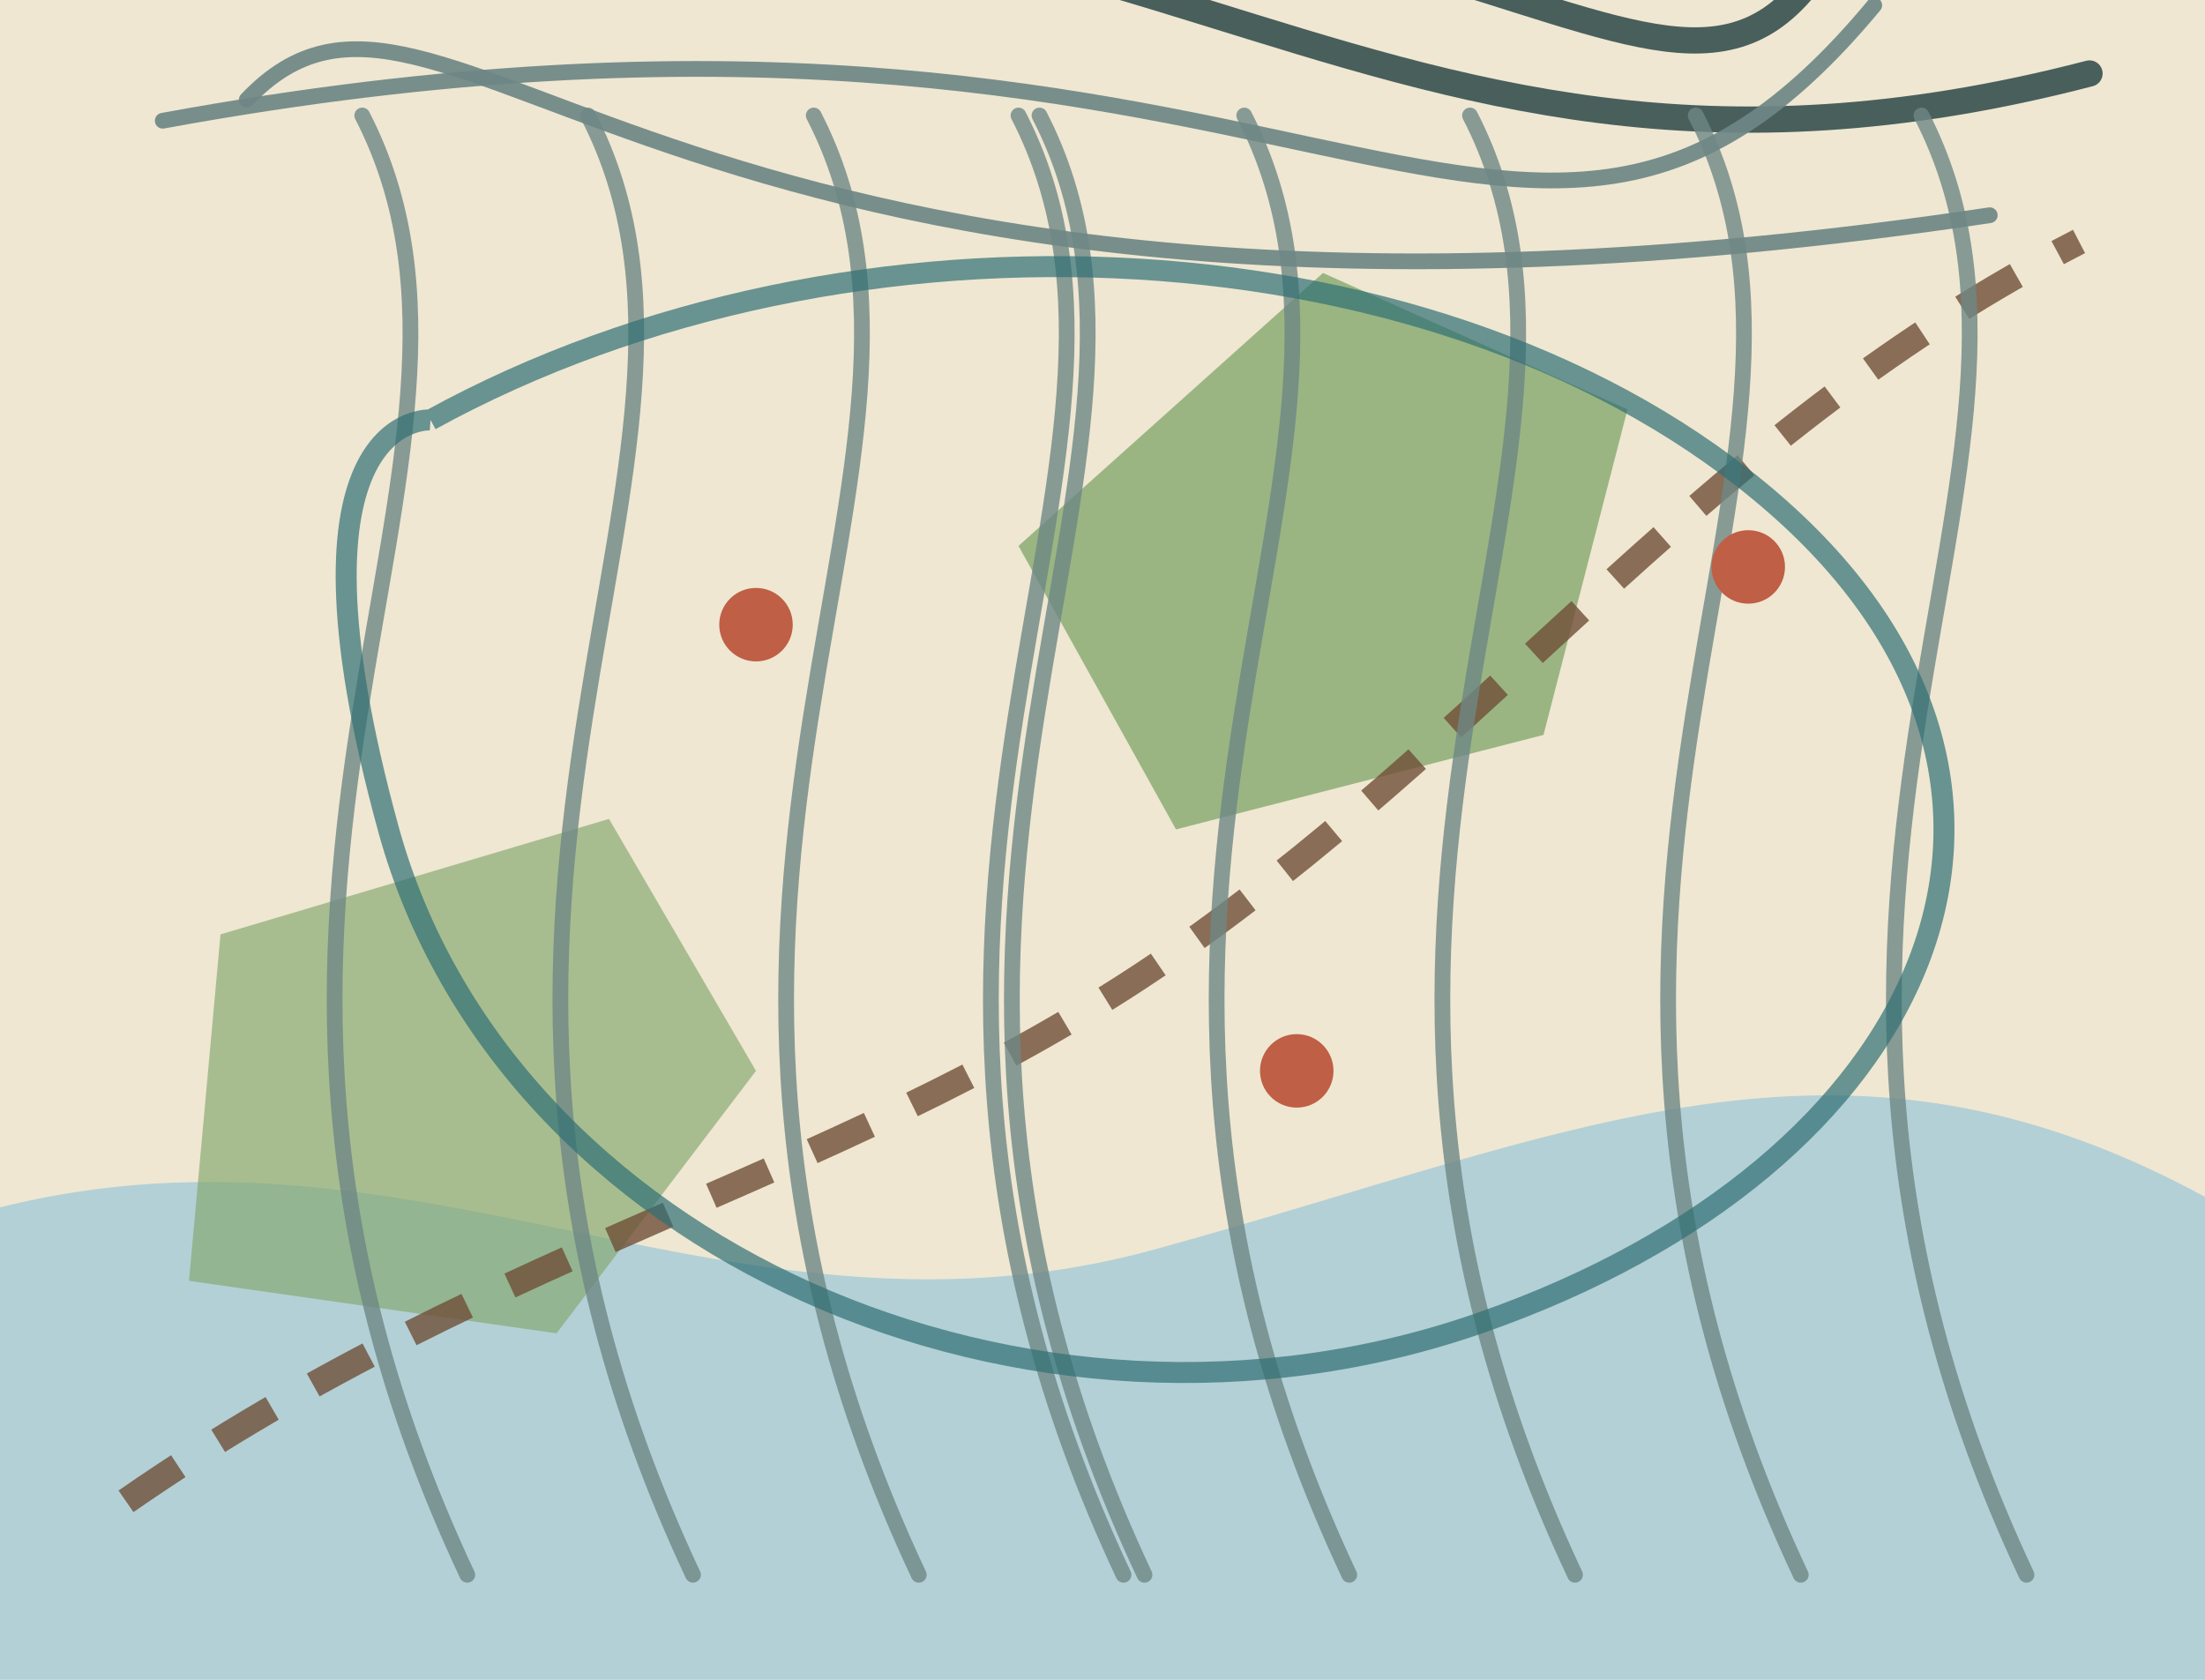
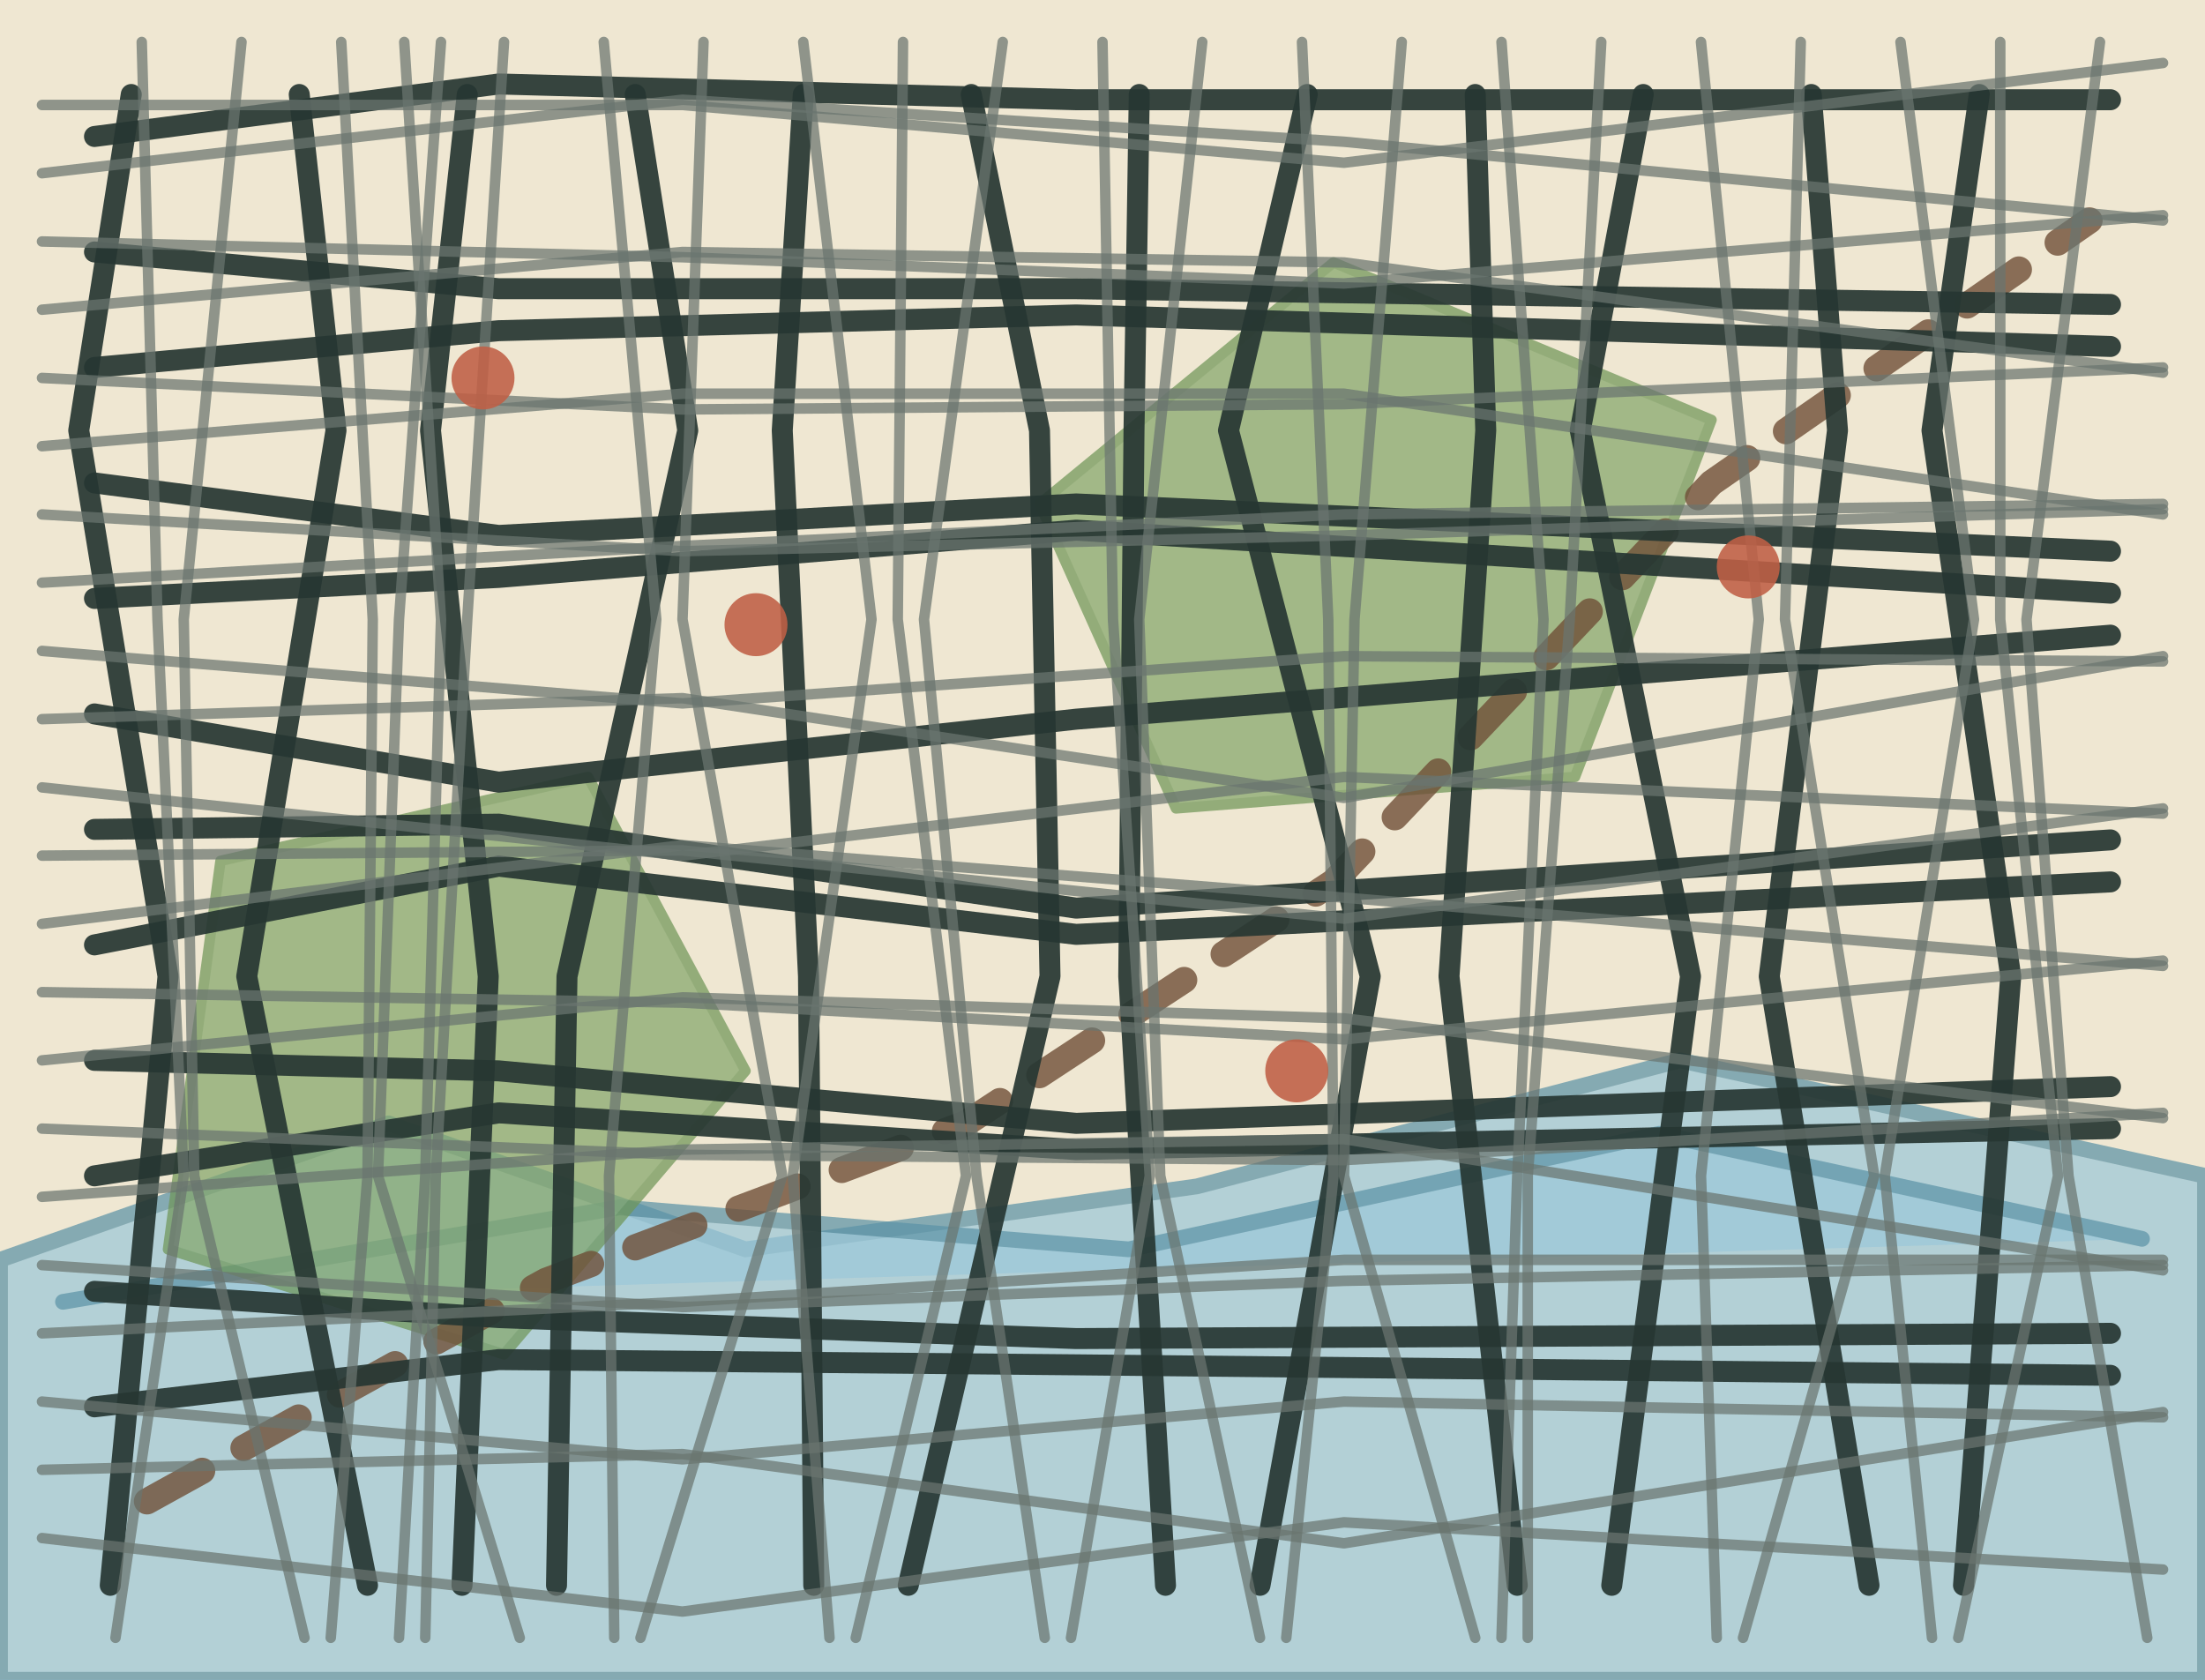
- <svg xmlns="http://www.w3.org/2000/svg" viewBox="0 0 420 320" role="img" aria-label="Unlabeled street grid stage 4">
+ <svg xmlns="http://www.w3.org/2000/svg" viewBox="0 0 420 320" role="img" aria-label="Unlabeled street-grid crop">
  <rect width="420" height="320" fill="#efe7d2" />
-   <path d="M0 230 C80 210 140 260 220 238 S350 190 420 228 L420 320 L0 320 Z" fill="#9bc7d8" opacity="0.72" />
-   <path d="M252 52 l58 26 -16 62 -70 18 -30 -54z" fill="#83a66b" opacity="0.78" />
-   <path d="M42 178 l74 -22 28 48 -38 50 -70 -10z" fill="#83a66b" opacity="0.65" />
-   <path d="M24 286 C96 236 164 224 226 180 S326 82 396 46" fill="none" stroke="#6f4f37" stroke-width="5" stroke-dasharray="12 9" opacity="0.8" />
-   <g>
-     <path d="M10 -70 C138 -110 178 -10 340 -92" fill="none" stroke="hsl(176 18% 28%)" stroke-width="5" stroke-linecap="round" opacity="0.92" />
-     <path d="M57 -39 C175 -79 215 21 369 -39" fill="none" stroke="hsl(176 10% 48%)" stroke-width="3" stroke-linecap="round" opacity="0.92" />
-     <path d="M44 -8 C212 -48 252 52 398 14" fill="none" stroke="hsl(176 18% 28%)" stroke-width="5" stroke-linecap="round" opacity="0.92" />
-     <path d="M31 23 C249 -17 289 83 357 1" fill="none" stroke="hsl(176 10% 48%)" stroke-width="3" stroke-linecap="round" opacity="0.92" />
-     <path d="M18 -198 C286 -238 326 -138 386 -198" fill="none" stroke="hsl(176 18% 28%)" stroke-width="5" stroke-linecap="round" opacity="0.92" />
-     <path d="M65 -167 C93 -207 133 -107 345 -145" fill="none" stroke="hsl(176 10% 48%)" stroke-width="3" stroke-linecap="round" opacity="0.92" />
-     <path d="M52 -136 C130 -176 170 -76 374 -158" fill="none" stroke="hsl(176 18% 28%)" stroke-width="5" stroke-linecap="round" opacity="0.92" />
-     <path d="M39 -105 C167 -145 207 -45 403 -105" fill="none" stroke="hsl(176 10% 48%)" stroke-width="3" stroke-linecap="round" opacity="0.92" />
-     <path d="M26 -74 C204 -114 244 -14 362 -52" fill="none" stroke="hsl(176 18% 28%)" stroke-width="5" stroke-linecap="round" opacity="0.92" />
-     <path d="M13 -43 C241 -83 281 17 391 -65" fill="none" stroke="hsl(176 10% 48%)" stroke-width="3" stroke-linecap="round" opacity="0.92" />
-     <path d="M60 -12 C278 -52 318 48 350 -12" fill="none" stroke="hsl(176 18% 28%)" stroke-width="5" stroke-linecap="round" opacity="0.92" />
-     <path d="M47 19 C85 -21 125 79 379 41" fill="none" stroke="hsl(176 10% 48%)" stroke-width="3" stroke-linecap="round" opacity="0.92" />
-     <path d="M34 -202 C122 -242 162 -142 408 -224" fill="none" stroke="hsl(176 18% 28%)" stroke-width="5" stroke-linecap="round" opacity="0.92" />
-     <path d="M21 -171 C159 -211 199 -111 367 -171" fill="none" stroke="hsl(176 10% 48%)" stroke-width="3" stroke-linecap="round" opacity="0.92" />
-     <path d="M68 -140 C196 -180 236 -80 396 -118" fill="none" stroke="hsl(176 18% 28%)" stroke-width="5" stroke-linecap="round" opacity="0.92" />
-     <path d="M55 -109 C233 -149 273 -49 355 -131" fill="none" stroke="hsl(176 10% 48%)" stroke-width="3" stroke-linecap="round" opacity="0.92" />
-     <path d="M194 22 C228 88 152 168 214 300" fill="none" stroke="hsl(176 10% 48%)" stroke-width="3" stroke-linecap="round" opacity="0.8" />
-     <path d="M237 22 C271 88 195 168 257 300" fill="none" stroke="hsl(176 10% 48%)" stroke-width="3" stroke-linecap="round" opacity="0.8" />
-     <path d="M280 22 C314 88 238 168 300 300" fill="none" stroke="hsl(176 10% 48%)" stroke-width="3" stroke-linecap="round" opacity="0.8" />
-     <path d="M323 22 C357 88 281 168 343 300" fill="none" stroke="hsl(176 10% 48%)" stroke-width="3" stroke-linecap="round" opacity="0.8" />
-     <path d="M366 22 C400 88 324 168 386 300" fill="none" stroke="hsl(176 10% 48%)" stroke-width="3" stroke-linecap="round" opacity="0.8" />
-     <path d="M69 22 C103 88 27 168 89 300" fill="none" stroke="hsl(176 10% 48%)" stroke-width="3" stroke-linecap="round" opacity="0.8" />
-     <path d="M112 22 C146 88 70 168 132 300" fill="none" stroke="hsl(176 10% 48%)" stroke-width="3" stroke-linecap="round" opacity="0.8" />
-     <path d="M155 22 C189 88 113 168 175 300" fill="none" stroke="hsl(176 10% 48%)" stroke-width="3" stroke-linecap="round" opacity="0.8" />
-     <path d="M198 22 C232 88 156 168 218 300" fill="none" stroke="hsl(176 10% 48%)" stroke-width="3" stroke-linecap="round" opacity="0.8" />
-   </g>
-   <path d="M82 80 C162 36 276 42 338 96 S368 222 282 252 96 238 74 158 82 80 82 80" fill="none" stroke="#2f6f73" stroke-width="4" opacity="0.7" />
-   <g fill="#bf5f45">
-     <circle cx="144" cy="119" r="7" />
-     <circle cx="247" cy="204" r="7" />
-     <circle cx="333" cy="108" r="7" />
+   <path d="M0 240 L74 214 L142 238 L228 226 L320 202 L420 224 L420 320 L0 320 Z" fill="#9bc7d8" stroke="#5c93a6" stroke-width="3" stroke-linecap="round" stroke-linejoin="round" opacity="0.72" />
+   <path d="M12 248 L118 230 L215 238 L316 216 L408 236" fill="#9bc7d8" stroke="#5c93a6" stroke-width="3" stroke-linecap="round" stroke-linejoin="round" opacity="0.72" />
+   <path d="M42 164 L112 148 L142 204 L96 258 L32 238 Z" fill="#83a66b" stroke="#6f9658" stroke-width="2" stroke-linecap="round" stroke-linejoin="round" opacity="0.72" />
+   <path d="M254 50 L326 80 L300 148 L224 154 L198 96 Z" fill="#83a66b" stroke="#6f9658" stroke-width="2" stroke-linecap="round" stroke-linejoin="round" opacity="0.72" />
+   <path d="M28 286 L104 244 L184 214 L254 168 L326 92 L398 42" fill="none" stroke="#6f4f37" stroke-width="5" stroke-dasharray="12 9" stroke-linecap="round" stroke-linejoin="round" opacity="0.8" />
+   <path d="M18 26 L95 16 L205 19 L402 19" fill="none" stroke="#263632" stroke-width="4" stroke-linecap="round" stroke-linejoin="round" opacity="0.92" />
+   <path d="M18 48 L95 55 L205 55 L402 58" fill="none" stroke="#263632" stroke-width="4" stroke-linecap="round" stroke-linejoin="round" opacity="0.92" />
+   <path d="M18 70 L95 63 L205 60 L402 66" fill="none" stroke="#263632" stroke-width="4" stroke-linecap="round" stroke-linejoin="round" opacity="0.92" />
+   <path d="M18 92 L95 102 L205 96 L402 105" fill="none" stroke="#263632" stroke-width="4" stroke-linecap="round" stroke-linejoin="round" opacity="0.92" />
+   <path d="M18 114 L95 110 L205 101 L402 113" fill="none" stroke="#263632" stroke-width="4" stroke-linecap="round" stroke-linejoin="round" opacity="0.92" />
+   <path d="M18 136 L95 149 L205 137 L402 121" fill="none" stroke="#263632" stroke-width="4" stroke-linecap="round" stroke-linejoin="round" opacity="0.92" />
+   <path d="M18 158 L95 157 L205 173 L402 160" fill="none" stroke="#263632" stroke-width="4" stroke-linecap="round" stroke-linejoin="round" opacity="0.92" />
+   <path d="M18 180 L95 165 L205 178 L402 168" fill="none" stroke="#263632" stroke-width="4" stroke-linecap="round" stroke-linejoin="round" opacity="0.92" />
+   <path d="M18 202 L95 204 L205 214 L402 207" fill="none" stroke="#263632" stroke-width="4" stroke-linecap="round" stroke-linejoin="round" opacity="0.92" />
+   <path d="M18 224 L95 212 L205 219 L402 215" fill="none" stroke="#263632" stroke-width="4" stroke-linecap="round" stroke-linejoin="round" opacity="0.92" />
+   <path d="M18 246 L95 251 L205 255 L402 254" fill="none" stroke="#263632" stroke-width="4" stroke-linecap="round" stroke-linejoin="round" opacity="0.92" />
+   <path d="M18 268 L95 259 L205 260 L402 262" fill="none" stroke="#263632" stroke-width="4" stroke-linecap="round" stroke-linejoin="round" opacity="0.92" />
+   <path d="M25 18 L15 82 L32 186 L21 302" fill="none" stroke="#263632" stroke-width="4" stroke-linecap="round" stroke-linejoin="round" opacity="0.92" />
+   <path d="M57 18 L64 82 L47 186 L70 302" fill="none" stroke="#263632" stroke-width="4" stroke-linecap="round" stroke-linejoin="round" opacity="0.92" />
+   <path d="M89 18 L82 82 L93 186 L88 302" fill="none" stroke="#263632" stroke-width="4" stroke-linecap="round" stroke-linejoin="round" opacity="0.92" />
+   <path d="M121 18 L131 82 L108 186 L106 302" fill="none" stroke="#263632" stroke-width="4" stroke-linecap="round" stroke-linejoin="round" opacity="0.92" />
+   <path d="M153 18 L149 82 L154 186 L155 302" fill="none" stroke="#263632" stroke-width="4" stroke-linecap="round" stroke-linejoin="round" opacity="0.92" />
+   <path d="M185 18 L198 82 L200 186 L173 302" fill="none" stroke="#263632" stroke-width="4" stroke-linecap="round" stroke-linejoin="round" opacity="0.92" />
+   <path d="M217 18 L216 82 L215 186 L222 302" fill="none" stroke="#263632" stroke-width="4" stroke-linecap="round" stroke-linejoin="round" opacity="0.92" />
+   <path d="M249 18 L234 82 L261 186 L240 302" fill="none" stroke="#263632" stroke-width="4" stroke-linecap="round" stroke-linejoin="round" opacity="0.92" />
+   <path d="M281 18 L283 82 L276 186 L289 302" fill="none" stroke="#263632" stroke-width="4" stroke-linecap="round" stroke-linejoin="round" opacity="0.92" />
+   <path d="M313 18 L301 82 L322 186 L307 302" fill="none" stroke="#263632" stroke-width="4" stroke-linecap="round" stroke-linejoin="round" opacity="0.92" />
+   <path d="M345 18 L350 82 L337 186 L356 302" fill="none" stroke="#263632" stroke-width="4" stroke-linecap="round" stroke-linejoin="round" opacity="0.92" />
+   <path d="M377 18 L368 82 L383 186 L374 302" fill="none" stroke="#263632" stroke-width="4" stroke-linecap="round" stroke-linejoin="round" opacity="0.92" />
+   <path d="M8 85 L130 75 L256 75 L412 98" fill="none" stroke="#69756f" stroke-width="2" stroke-linecap="round" stroke-linejoin="round" opacity="0.72" />
+   <path d="M8 98 L130 105 L256 102 L412 97" fill="none" stroke="#69756f" stroke-width="2" stroke-linecap="round" stroke-linejoin="round" opacity="0.72" />
+   <path d="M8 111 L130 104 L256 98 L412 96" fill="none" stroke="#69756f" stroke-width="2" stroke-linecap="round" stroke-linejoin="round" opacity="0.72" />
+   <path d="M8 124 L130 134 L256 125 L412 126" fill="none" stroke="#69756f" stroke-width="2" stroke-linecap="round" stroke-linejoin="round" opacity="0.72" />
+   <path d="M8 137 L130 133 L256 152 L412 125" fill="none" stroke="#69756f" stroke-width="2" stroke-linecap="round" stroke-linejoin="round" opacity="0.72" />
+   <path d="M8 150 L130 163 L256 148 L412 155" fill="none" stroke="#69756f" stroke-width="2" stroke-linecap="round" stroke-linejoin="round" opacity="0.72" />
+   <path d="M8 163 L130 162 L256 175 L412 154" fill="none" stroke="#69756f" stroke-width="2" stroke-linecap="round" stroke-linejoin="round" opacity="0.72" />
+   <path d="M8 176 L130 161 L256 171 L412 184" fill="none" stroke="#69756f" stroke-width="2" stroke-linecap="round" stroke-linejoin="round" opacity="0.72" />
+   <path d="M8 189 L130 191 L256 198 L412 183" fill="none" stroke="#69756f" stroke-width="2" stroke-linecap="round" stroke-linejoin="round" opacity="0.72" />
+   <path d="M8 202 L130 190 L256 194 L412 213" fill="none" stroke="#69756f" stroke-width="2" stroke-linecap="round" stroke-linejoin="round" opacity="0.72" />
+   <path d="M8 215 L130 220 L256 221 L412 212" fill="none" stroke="#69756f" stroke-width="2" stroke-linecap="round" stroke-linejoin="round" opacity="0.72" />
+   <path d="M8 228 L130 219 L256 217 L412 242" fill="none" stroke="#69756f" stroke-width="2" stroke-linecap="round" stroke-linejoin="round" opacity="0.72" />
+   <path d="M8 241 L130 249 L256 244 L412 241" fill="none" stroke="#69756f" stroke-width="2" stroke-linecap="round" stroke-linejoin="round" opacity="0.72" />
+   <path d="M8 254 L130 248 L256 240 L412 240" fill="none" stroke="#69756f" stroke-width="2" stroke-linecap="round" stroke-linejoin="round" opacity="0.72" />
+   <path d="M8 267 L130 278 L256 267 L412 270" fill="none" stroke="#69756f" stroke-width="2" stroke-linecap="round" stroke-linejoin="round" opacity="0.72" />
+   <path d="M8 280 L130 277 L256 294 L412 269" fill="none" stroke="#69756f" stroke-width="2" stroke-linecap="round" stroke-linejoin="round" opacity="0.72" />
+   <path d="M8 293 L130 307 L256 290 L412 299" fill="none" stroke="#69756f" stroke-width="2" stroke-linecap="round" stroke-linejoin="round" opacity="0.72" />
+   <path d="M8 20 L130 20 L256 31 L412 12" fill="none" stroke="#69756f" stroke-width="2" stroke-linecap="round" stroke-linejoin="round" opacity="0.72" />
+   <path d="M8 33 L130 19 L256 27 L412 42" fill="none" stroke="#69756f" stroke-width="2" stroke-linecap="round" stroke-linejoin="round" opacity="0.72" />
+   <path d="M8 46 L130 49 L256 54 L412 41" fill="none" stroke="#69756f" stroke-width="2" stroke-linecap="round" stroke-linejoin="round" opacity="0.72" />
+   <path d="M8 59 L130 48 L256 50 L412 71" fill="none" stroke="#69756f" stroke-width="2" stroke-linecap="round" stroke-linejoin="round" opacity="0.72" />
+   <path d="M8 72 L130 78 L256 77 L412 70" fill="none" stroke="#69756f" stroke-width="2" stroke-linecap="round" stroke-linejoin="round" opacity="0.72" />
+   <path d="M77 8 L84 118 L81 224 L76 312" fill="none" stroke="#69756f" stroke-width="2" stroke-linecap="round" stroke-linejoin="round" opacity="0.72" />
+   <path d="M96 8 L89 118 L83 224 L81 312" fill="none" stroke="#69756f" stroke-width="2" stroke-linecap="round" stroke-linejoin="round" opacity="0.72" />
+   <path d="M115 8 L125 118 L116 224 L117 312" fill="none" stroke="#69756f" stroke-width="2" stroke-linecap="round" stroke-linejoin="round" opacity="0.72" />
+   <path d="M134 8 L130 118 L149 224 L122 312" fill="none" stroke="#69756f" stroke-width="2" stroke-linecap="round" stroke-linejoin="round" opacity="0.72" />
+   <path d="M153 8 L166 118 L151 224 L158 312" fill="none" stroke="#69756f" stroke-width="2" stroke-linecap="round" stroke-linejoin="round" opacity="0.72" />
+   <path d="M172 8 L171 118 L184 224 L163 312" fill="none" stroke="#69756f" stroke-width="2" stroke-linecap="round" stroke-linejoin="round" opacity="0.72" />
+   <path d="M191 8 L176 118 L186 224 L199 312" fill="none" stroke="#69756f" stroke-width="2" stroke-linecap="round" stroke-linejoin="round" opacity="0.72" />
+   <path d="M210 8 L212 118 L219 224 L204 312" fill="none" stroke="#69756f" stroke-width="2" stroke-linecap="round" stroke-linejoin="round" opacity="0.72" />
+   <path d="M229 8 L217 118 L221 224 L240 312" fill="none" stroke="#69756f" stroke-width="2" stroke-linecap="round" stroke-linejoin="round" opacity="0.72" />
+   <path d="M248 8 L253 118 L254 224 L245 312" fill="none" stroke="#69756f" stroke-width="2" stroke-linecap="round" stroke-linejoin="round" opacity="0.72" />
+   <path d="M267 8 L258 118 L256 224 L281 312" fill="none" stroke="#69756f" stroke-width="2" stroke-linecap="round" stroke-linejoin="round" opacity="0.72" />
+   <path d="M286 8 L294 118 L289 224 L286 312" fill="none" stroke="#69756f" stroke-width="2" stroke-linecap="round" stroke-linejoin="round" opacity="0.72" />
+   <path d="M305 8 L299 118 L291 224 L291 312" fill="none" stroke="#69756f" stroke-width="2" stroke-linecap="round" stroke-linejoin="round" opacity="0.72" />
+   <path d="M324 8 L335 118 L324 224 L327 312" fill="none" stroke="#69756f" stroke-width="2" stroke-linecap="round" stroke-linejoin="round" opacity="0.72" />
+   <path d="M343 8 L340 118 L357 224 L332 312" fill="none" stroke="#69756f" stroke-width="2" stroke-linecap="round" stroke-linejoin="round" opacity="0.72" />
+   <path d="M362 8 L376 118 L359 224 L368 312" fill="none" stroke="#69756f" stroke-width="2" stroke-linecap="round" stroke-linejoin="round" opacity="0.72" />
+   <path d="M381 8 L381 118 L392 224 L373 312" fill="none" stroke="#69756f" stroke-width="2" stroke-linecap="round" stroke-linejoin="round" opacity="0.72" />
+   <path d="M400 8 L386 118 L394 224 L409 312" fill="none" stroke="#69756f" stroke-width="2" stroke-linecap="round" stroke-linejoin="round" opacity="0.72" />
+   <path d="M27 8 L30 118 L35 224 L22 312" fill="none" stroke="#69756f" stroke-width="2" stroke-linecap="round" stroke-linejoin="round" opacity="0.72" />
+   <path d="M46 8 L35 118 L37 224 L58 312" fill="none" stroke="#69756f" stroke-width="2" stroke-linecap="round" stroke-linejoin="round" opacity="0.72" />
+   <path d="M65 8 L71 118 L70 224 L63 312" fill="none" stroke="#69756f" stroke-width="2" stroke-linecap="round" stroke-linejoin="round" opacity="0.72" />
+   <path d="M84 8 L76 118 L72 224 L99 312" fill="none" stroke="#69756f" stroke-width="2" stroke-linecap="round" stroke-linejoin="round" opacity="0.72" />
+   <g fill="#bf5f45" opacity="0.88">
+     <circle cx="144" cy="119" r="6" />
+     <circle cx="247" cy="204" r="6" />
+     <circle cx="333" cy="108" r="6" />
+     <circle cx="92" cy="72" r="6" />
  </g>
</svg>
